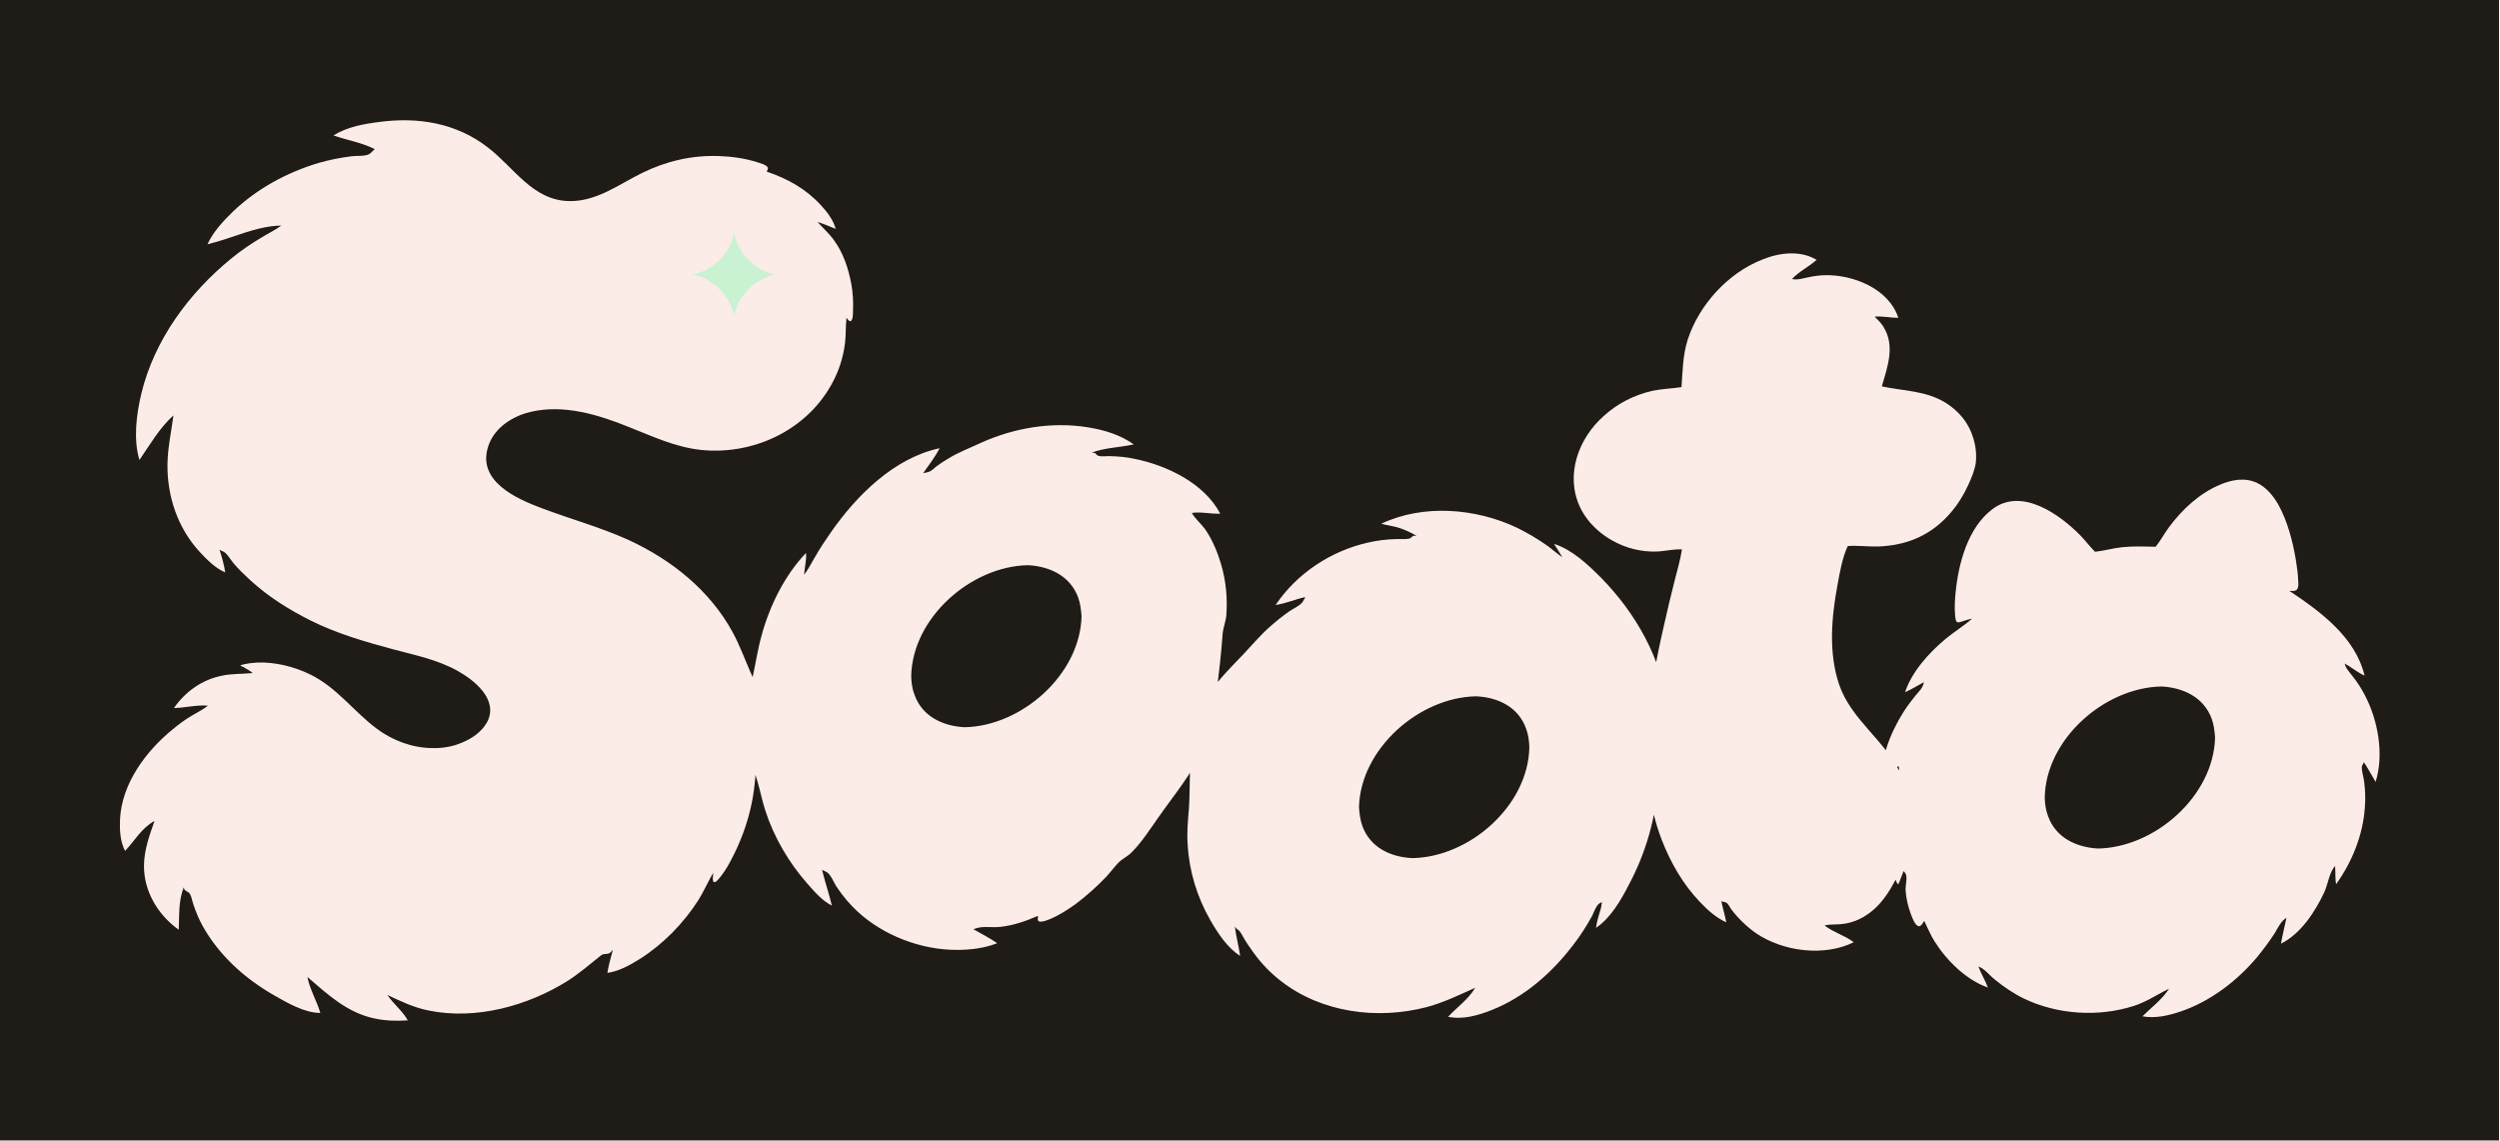
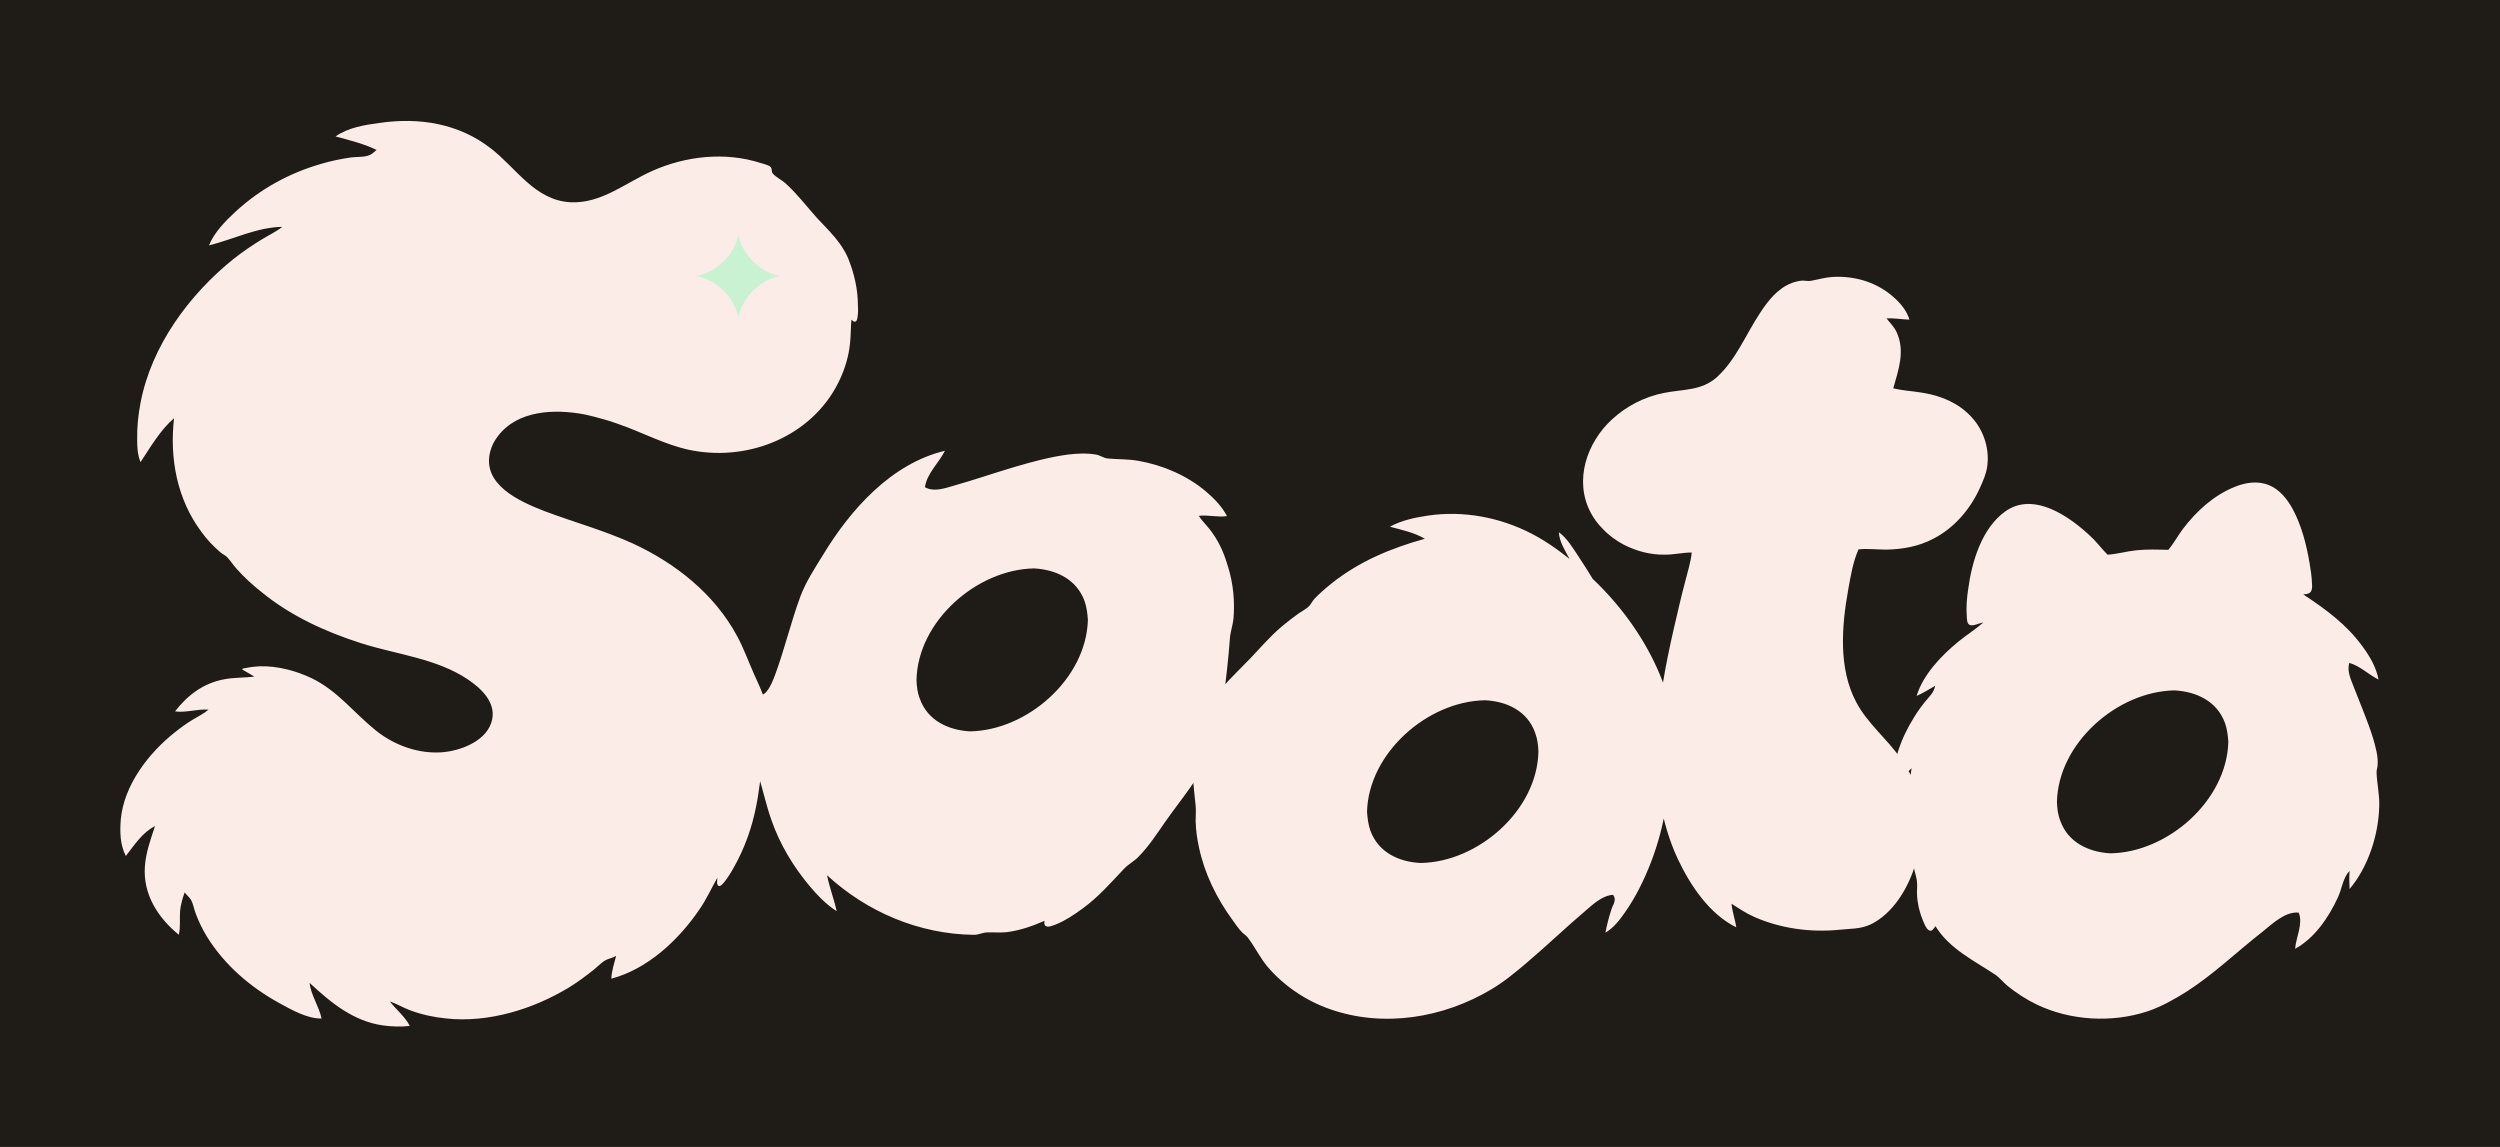
- <svg xmlns="http://www.w3.org/2000/svg" viewBox="39.9 51.8 1043.0 475.8">
-   <rect x="39.9" y="51.8" width="1043.0" height="475.8" rx="0.0" fill="#1f1b16" />
-   <path fill="#fbece8" fill-rule="nonzero" d="M337.6 415.9C335.4 419.6 333.7 423.6 331.4 427.3C325.2 437.0 316.6 445.8 306.9 451.9C302.8 454.5 298.2 457.0 293.4 457.7C293.9 454.4 294.9 451.2 295.7 448.0C295.1 448.6 294.8 449.3 293.9 449.6C292.6 450.0 291.8 449.5 290.6 450.5C286.1 454.1 281.7 457.9 276.7 461.1C260.0 471.5 238.5 477.4 218.9 473.4C212.7 472.2 207.3 469.6 201.6 466.9C204.1 470.7 207.9 473.5 210.1 477.5C205.4 477.8 200.8 477.7 196.2 476.7C184.8 474.3 176.7 466.7 168.2 459.4C169.2 464.6 172.1 469.3 173.6 474.4C167.1 474.4 160.0 470.3 154.4 467.1C142.0 460.0 131.3 450.4 124.3 437.8C122.8 435.0 121.6 432.1 120.6 429.1C120.1 427.7 119.9 426.0 119.2 424.8C118.7 423.9 118.0 423.9 117.3 423.3C116.7 422.9 116.8 422.7 116.6 422.0C114.3 427.8 114.8 433.5 114.5 439.7C105.8 433.5 99.8 423.5 100.0 412.7C100.1 406.3 102.3 400.2 104.4 394.3C98.9 397.3 96.2 402.5 92.1 406.8C90.0 402.7 89.8 398.1 90.0 393.6C90.7 378.7 100.9 365.0 112.2 355.9C114.6 353.9 117.2 352.0 119.9 350.4C122.2 349.0 124.6 347.9 126.7 346.2C121.9 345.8 117.2 347.1 112.5 347.2C117.3 340.3 124.2 335.4 132.5 333.7C136.8 332.8 141.1 333.0 145.4 332.6C144.3 331.7 142.9 330.9 141.5 330.1C141.4 330.1 140.2 329.5 140.2 329.4C140.2 329.3 141.9 328.9 142.0 328.9C143.8 328.5 145.6 328.3 147.5 328.2C154.9 328.0 162.6 329.9 169.2 333.1C180.4 338.5 187.4 348.5 197.0 355.7C203.6 360.7 211.9 363.8 220.2 363.9C223.6 364.0 226.9 363.6 230.1 362.6C234.0 361.3 237.9 359.4 240.8 356.3C241.8 355.3 242.7 354.0 243.4 352.7C247.8 343.5 237.9 335.6 230.9 331.7C222.7 327.1 213.5 325.2 204.4 322.8C192.5 319.6 180.6 316.2 169.6 310.7C160.4 306.1 151.8 300.7 144.3 293.8C141.8 291.5 139.4 289.2 137.3 286.7C136.0 285.2 134.5 282.2 132.6 281.7C132.0 281.5 131.8 281.2 131.5 281.1C132.5 284.1 133.4 287.3 133.9 290.6C129.8 288.9 126.3 285.3 123.3 282.1C114.1 272.2 109.6 258.8 109.8 245.4C109.9 238.5 111.4 231.9 112.3 225.1C106.5 230.3 102.5 237.3 98.1 243.7C95.5 235.1 96.8 224.7 98.9 216.0C104.3 193.6 118.8 174.0 136.5 159.6C140.5 156.3 144.8 153.4 149.2 150.8C151.9 149.1 154.8 147.8 157.3 145.9C146.5 146.1 136.9 151.3 126.5 153.7C128.8 148.6 133.1 144.0 137.1 140.1C147.2 130.5 159.5 123.8 172.8 119.8C177.3 118.5 181.9 117.6 186.5 117.0C188.6 116.7 192.1 117.1 194.0 116.1C194.8 115.6 195.7 114.5 196.3 114.0C190.7 111.2 184.7 110.3 179.1 108.3C184.6 104.8 191.7 103.5 198.1 102.7C214.4 100.5 230.3 103.1 243.5 113.3C254.5 121.7 262.3 135.6 277.7 135.7C289.1 135.8 298.2 128.7 308.0 123.9C318.0 119.0 328.8 116.5 339.9 116.9C345.2 117.1 350.6 117.8 355.7 119.4C356.7 119.8 360.2 120.5 360.4 122.0C360.4 122.6 360.1 122.8 359.9 123.4C368.7 126.4 376.2 130.5 382.6 137.5C385.2 140.3 387.7 143.6 388.7 147.3C386.2 146.3 383.7 145.2 381.1 144.4C383.4 147.0 386.1 149.3 388.1 152.2C391.9 157.4 394.0 163.9 395.2 170.2C395.9 174.0 396.1 177.8 395.9 181.7C395.9 182.5 396.0 185.7 394.7 185.8C394.2 185.8 393.5 184.7 393.2 184.4C392.8 187.8 393.0 191.4 392.6 194.8C392.0 199.6 390.7 204.4 388.7 208.7C378.9 230.2 355.4 241.9 332.4 239.5C321.6 238.3 312.4 233.9 302.5 230.0C289.7 224.8 275.0 220.3 261.1 223.7C253.3 225.6 245.6 230.7 243.4 238.9C239.6 252.7 255.3 259.8 265.7 263.7C277.8 268.3 290.4 271.7 302.3 277.1C320.1 285.3 336.2 298.1 345.7 315.6C348.5 320.7 350.5 326.2 352.8 331.5C355.3 337.2 358.1 342.7 358.7 349.0C359.4 356.2 357.2 363.6 356.2 370.7C356.1 371.2 356.0 370.8 355.8 371.3C355.2 372.8 355.2 375.0 355.1 376.7C354.8 379.9 354.4 383.0 353.8 386.1C352.1 394.9 348.9 403.5 344.6 411.4C343.4 413.7 341.9 416.0 340.2 418.1C339.8 418.5 338.7 420.1 337.9 419.8C337.0 419.5 337.6 416.6 337.6 415.9Z M376.3 282.5C376.6 285.4 375.7 288.5 375.5 291.6C377.3 289.3 378.6 286.6 380.1 284.1C382.1 280.6 384.3 277.3 386.6 274.0C397.3 258.6 413.1 242.8 432.1 238.8C430.2 242.4 427.4 246.1 425.2 249.2C425.9 249.0 427.2 248.9 427.9 248.5C428.9 248.1 429.8 247.1 430.7 246.4C432.3 245.2 434.0 244.1 435.7 243.1C439.9 240.5 444.7 238.7 449.2 236.6C463.1 230.3 478.9 227.6 494.1 230.1C500.8 231.2 507.5 233.2 513.1 237.2C507.3 238.5 501.3 238.5 495.6 240.6C496.0 240.8 496.4 240.6 496.9 240.8C497.5 241.2 497.6 241.8 498.4 242.0C499.9 242.4 501.9 242.0 503.4 242.1C506.7 242.2 510.1 242.5 513.3 243.2C526.9 245.9 542.5 253.4 549.2 266.1C545.2 266.3 541.2 265.2 537.3 265.8C538.8 268.3 541.1 270.2 542.9 272.6C545.9 277.0 548.0 282.0 549.5 287.1C551.6 294.0 552.3 301.7 551.7 308.9C551.4 311.4 550.4 313.7 550.2 316.2C549.6 324.4 548.7 332.4 547.6 340.6C546.5 348.5 545.3 356.4 542.2 363.8C537.4 374.8 529.6 383.8 522.9 393.5C519.6 398.2 516.3 403.3 512.2 407.4C510.6 409.1 508.4 410.0 506.7 411.7C504.9 413.6 503.3 415.8 501.5 417.7C497.6 421.8 493.3 425.6 488.8 429.0C485.4 431.4 481.9 433.7 478.0 435.3C476.7 435.8 472.4 437.6 473.1 434.7C473.2 434.2 473.0 434.3 473.1 433.9C468.0 436.1 462.9 437.9 457.3 438.5C453.5 438.9 449.5 437.9 446.2 439.5C449.2 441.2 453.1 443.2 456.1 445.3C450.8 447.4 444.9 448.1 439.2 448.1C424.3 448.1 408.6 442.1 397.7 432.0C394.5 429.0 391.7 425.7 389.3 422.1C388.0 420.3 386.9 417.1 385.2 415.8C384.6 415.4 383.6 415.0 383.0 414.7C384.2 419.7 385.9 424.6 387.1 429.6C383.2 427.7 379.9 423.9 377.0 420.6C369.1 411.7 362.8 400.9 359.2 389.6C358.0 385.8 357.2 381.8 356.1 378.0C354.1 371.2 351.5 364.3 350.9 357.2C350.3 349.5 352.5 341.9 354.0 334.5C355.3 328.4 356.2 322.4 357.9 316.4C361.3 304.2 367.5 291.7 376.3 282.5Z M584.7 300.9C580.5 301.8 576.5 303.6 572.3 304.2C581.1 291.1 595.3 281.7 610.7 278.2C614.6 277.3 618.5 276.8 622.6 276.7C624.3 276.6 626.4 276.9 628.1 276.5C628.8 276.3 629.0 275.8 629.7 275.4C630.2 275.2 630.6 275.4 631.1 275.3C628.6 273.9 625.9 272.6 623.1 271.8C620.9 271.2 618.6 270.9 616.4 270.3C633.9 262.0 655.9 263.8 673.1 272.0C677.4 274.1 681.6 276.6 685.6 279.4C687.8 281.0 689.8 282.8 692.0 284.3C690.9 282.4 689.6 280.5 688.5 278.7C696.2 281.2 702.6 287.3 708.2 292.9C722.6 307.6 733.4 326.5 735.9 347.2C736.5 352.6 736.9 358.1 736.6 363.6C736.5 366.5 736.3 369.5 735.1 372.1C734.2 369.7 733.4 367.5 731.8 365.6C731.9 369.8 732.2 373.9 731.9 378.1C731.1 392.8 726.8 407.6 719.9 420.6C716.5 427.2 712.2 434.8 706.0 438.9C706.4 436.0 707.3 433.4 708.1 430.6C708.3 429.9 708.3 428.3 708.8 427.7C709.1 427.4 708.5 428.3 709.0 428.1C708.5 428.3 708.0 428.3 707.6 428.6C706.0 429.5 705.1 432.6 704.3 434.1C702.0 438.2 699.5 442.2 696.6 445.9C687.9 457.4 676.3 467.7 662.7 473.1C657.0 475.4 650.4 477.3 644.3 476.0C648.1 471.9 652.7 468.8 655.6 463.9C648.9 466.9 642.4 470.1 635.2 472.0C614.7 477.3 591.4 474.3 574.4 461.0C569.9 457.5 566.0 453.4 562.7 448.7C561.5 447.0 560.2 445.2 559.1 443.3C558.2 441.8 557.7 440.3 556.2 439.4C555.7 439.1 555.7 438.7 555.3 438.4C555.8 442.5 556.9 446.5 557.5 450.6C552.1 447.2 548.1 441.0 545.0 435.6C539.5 426.0 536.2 415.2 535.6 404.2C535.2 399.2 535.7 394.3 536.1 389.3C536.4 384.9 536.4 380.6 536.5 376.3C536.8 363.5 537.4 351.2 545.0 340.4C549.1 334.7 554.0 329.8 558.9 324.7C562.6 320.8 565.9 316.8 570.0 313.2C572.5 311.0 575.1 308.9 577.8 307.0C579.4 305.8 582.4 304.6 583.5 303.0C583.9 302.4 584.4 301.5 584.7 300.9Z M798.1 160.2C794.9 163.1 790.8 165.0 787.8 168.2C790.2 168.7 792.0 168.0 794.5 167.5C796.8 167.0 799.1 166.7 801.4 166.6C813.3 166.3 828.2 172.2 832.2 184.4C828.8 184.4 825.6 183.6 822.3 183.9C823.6 185.2 824.9 186.4 825.9 188.0C831.0 196.0 827.7 204.8 825.3 213.0C834.6 215.0 843.8 214.7 852.2 220.0C854.7 221.6 857.0 223.6 858.9 225.9C863.2 231.2 865.3 238.3 864.5 245.1C864.0 248.2 862.7 251.2 861.4 254.1C857.6 262.5 851.3 270.2 843.2 274.7C837.2 278.1 830.4 279.6 823.5 279.8C819.4 279.9 815.2 279.3 811.1 279.6C808.8 284.5 807.8 290.5 806.8 295.9C804.3 309.3 803.0 324.2 807.5 337.4C812.4 351.8 826.1 360.3 832.7 373.7C833.7 375.7 834.9 378.1 835.0 380.3C835.0 381.5 834.2 382.6 834.4 383.7C834.5 385.0 835.2 386.3 835.5 387.6C836.2 390.0 836.6 392.5 836.7 395.0C836.9 404.6 834.0 414.3 829.0 422.5C826.4 426.8 823.2 430.8 819.0 433.5C815.9 435.6 812.4 436.9 808.8 437.3C806.3 437.6 803.8 437.3 801.4 437.9C805.1 440.8 809.8 442.0 813.6 444.9C801.2 451.0 784.2 448.8 772.9 441.2C769.0 438.5 765.4 435.0 762.5 431.2C761.9 430.4 761.3 428.9 760.4 428.4C759.6 427.9 757.6 428.2 757.8 426.7C757.9 426.3 757.9 427.3 758.3 427.6C758.9 430.6 759.8 433.6 760.4 436.6C756.2 434.7 752.6 431.5 749.4 428.1C742.4 420.8 737.2 411.8 733.5 402.3C722.6 374.1 727.7 341.8 734.3 313.1C735.7 306.8 737.2 300.5 738.8 294.2C739.9 289.8 741.2 285.5 741.9 281.0C738.5 280.8 734.8 281.8 731.2 281.9C724.9 282.1 718.5 280.5 713.0 277.4C709.5 275.5 706.4 273.0 703.7 270.0C702.0 268.0 700.4 265.7 699.3 263.3C693.1 249.9 698.7 234.7 709.2 225.4C715.0 220.1 722.1 216.5 729.8 214.8C733.8 214.0 737.8 213.9 741.7 213.3C742.2 206.5 742.2 200.1 744.3 193.5C749.0 179.0 761.1 165.7 775.4 160.1C782.5 157.2 791.2 156.1 798.1 160.2Z M995.4 298.3C1008.4 307.0 1022.9 317.5 1026.8 333.7C1024.6 332.7 1022.5 331.1 1020.3 329.7C1019.6 329.2 1018.4 328.7 1017.8 328.1C1016.8 327.1 1018.2 328.3 1018.4 328.0C1018.7 330.5 1020.2 331.8 1021.7 333.8C1023.7 336.3 1025.4 338.9 1026.9 341.8C1032.4 352.3 1035.0 366.5 1031.4 378.0C1029.6 375.0 1028.0 371.9 1026.0 369.0C1026.1 369.4 1026.7 369.2 1026.4 370.1C1026.3 370.6 1025.8 370.8 1025.7 371.4C1025.4 373.2 1026.4 375.9 1026.6 377.8C1027.1 381.4 1027.2 385.1 1026.9 388.8C1026.1 400.2 1021.6 411.4 1014.9 420.7C1014.5 418.5 1014.7 415.9 1014.5 413.6C1014.4 413.1 1014.6 413.4 1014.7 412.9C1012.1 415.4 1011.6 420.5 1010.0 424.0C1006.2 432.1 1000.2 441.4 991.9 445.5C992.5 441.9 993.5 438.2 994.2 434.7C991.9 436.1 990.8 438.6 989.3 441.1C987.1 444.5 984.7 447.7 982.2 450.8C973.9 460.8 962.5 469.6 950.0 473.8C945.0 475.5 939.3 476.8 934.1 475.8C937.9 472.0 942.2 468.9 945.2 464.3C940.2 466.7 935.8 469.8 930.4 471.5C915.6 476.2 898.6 475.1 884.6 468.4C880.3 466.3 876.2 463.5 872.5 460.5C870.1 458.6 868.3 456.0 865.6 455.0C866.5 457.5 868.5 460.9 869.6 463.8C860.6 460.7 852.3 452.5 847.3 444.5C845.6 441.8 844.4 438.8 843.0 436.0C842.7 436.4 841.8 438.2 841.0 438.2C839.2 438.4 837.9 434.3 837.4 433.1C836.2 429.8 835.4 426.4 835.2 422.9C835.2 421.1 836.0 418.0 835.3 416.4C835.1 416.0 834.7 415.6 834.4 415.2C833.9 416.5 833.3 418.0 832.8 419.3C832.7 419.5 832.3 420.6 832.1 420.7C831.8 420.8 831.1 418.9 831.0 418.7C830.1 416.5 829.5 414.3 828.9 412.0C826.7 402.7 826.5 392.6 828.9 383.3C829.5 381.0 830.2 378.8 831.1 376.6C831.6 375.5 832.4 374.1 832.5 372.9C832.6 372.2 832.3 371.6 832.1 371.0C832.5 371.1 832.9 370.3 832.7 370.7C832.3 371.5 830.9 372.5 830.3 373.2C828.5 375.1 827.1 377.3 825.4 379.3C824.4 368.7 828.7 357.9 834.2 349.1C835.7 346.7 837.4 344.4 839.2 342.2C840.9 340.1 842.6 338.8 842.9 336.1C842.5 336.4 843.1 336.3 842.7 336.5C840.1 337.9 837.5 339.5 835.0 340.6C837.9 331.9 845.1 324.0 852.1 318.2C855.6 315.3 859.6 312.9 863.0 309.9C861.5 310.2 860.1 310.6 858.7 311.1C858.1 311.2 857.3 311.7 856.7 311.3C856.0 310.9 856.0 309.2 855.9 308.5C855.6 305.4 855.8 302.1 856.1 299.0C857.3 286.9 861.2 271.9 871.5 264.2C883.7 255.0 899.6 266.4 908.3 275.3C910.4 277.5 912.2 279.9 914.3 282.0C918.1 281.6 921.8 280.5 925.6 280.1C930.3 279.6 934.9 279.8 939.6 279.9C941.7 277.3 943.2 274.4 945.2 271.7C950.7 264.3 957.9 257.6 966.5 254.0C971.4 251.9 977.0 250.9 982.0 253.3C985.9 255.2 988.8 258.8 990.9 262.5C994.7 269.5 996.8 277.6 998.1 285.3C998.6 288.3 999.0 291.3 999.1 294.3C999.2 295.3 999.3 296.8 998.6 297.7C997.8 298.6 996.5 298.3 995.4 298.3Z M442.4 355.2C466.2 354.8 490.7 333.3 491.3 308.9C491.1 306.2 490.8 303.6 489.9 301.1C486.6 292.1 478.1 288.1 469.0 287.6C445.2 288.0 420.7 309.5 420.2 333.9C420.3 336.6 420.6 339.2 421.6 341.7C424.8 350.7 433.4 354.7 442.4 355.2Z M629.4 409.8C653.2 409.4 677.7 388.0 678.2 363.6C678.1 360.9 677.8 358.3 676.8 355.7C673.6 346.7 665.0 342.7 656.0 342.3C632.2 342.7 607.7 364.2 607.1 388.6C607.3 391.2 607.6 393.9 608.5 396.4C611.8 405.4 620.3 409.4 629.4 409.8Z M915.5 405.8C939.3 405.4 963.8 383.9 964.4 359.5C964.2 356.8 963.9 354.2 963.0 351.7C959.7 342.7 951.2 338.7 942.1 338.2C918.3 338.6 893.8 360.1 893.3 384.5C893.4 387.2 893.7 389.8 894.7 392.3C897.9 401.3 906.5 405.3 915.5 405.8Z" />
+ <svg xmlns="http://www.w3.org/2000/svg" viewBox="40.0 51.8 1037.1 475.8">
+   <rect x="40.0" y="51.8" width="1037.1" height="475.8" rx="0.0" fill="#1f1b16" />
+   <path fill="#fbece8" fill-rule="nonzero" d="M337.6 415.9C335.1 420.3 333.1 424.8 330.2 429.0C321.6 441.7 308.7 453.8 293.6 457.8C293.7 454.7 294.8 451.5 295.6 448.3C294.1 449.3 292.4 449.4 290.9 450.3C289.3 451.3 287.8 452.9 286.3 454.1C283.0 456.7 279.7 459.2 276.1 461.4C261.3 470.4 242.7 476.2 225.1 474.3C220.0 473.8 214.9 472.7 210.1 470.9C207.2 469.8 204.5 468.2 201.7 467.2C204.3 470.6 208.1 473.6 210.0 477.4C206.3 477.8 202.6 477.7 199.0 477.2C186.6 475.5 177.2 467.7 168.4 459.5C169.0 464.6 172.3 469.2 173.4 474.3C167.7 474.5 161.1 470.8 156.0 468.0C143.8 461.3 133.2 452.2 125.8 440.3C124.0 437.3 122.4 434.1 121.2 430.8C120.5 429.0 120.2 426.9 119.3 425.2C118.6 424.0 117.4 423.1 116.6 422.0C115.7 424.5 115.0 427.0 114.7 429.7C114.5 433.0 114.9 436.3 114.2 439.6C105.5 432.5 99.3 422.8 100.1 411.3C100.5 405.4 102.5 400.0 104.3 394.5C99.0 397.2 95.8 402.3 92.2 406.9C89.8 402.3 89.7 396.9 90.1 391.8C91.4 377.5 101.6 364.3 112.4 355.7C114.9 353.7 117.5 351.8 120.2 350.2C122.4 348.9 124.6 347.8 126.5 346.2C121.9 345.8 117.0 347.6 112.6 346.9C117.9 340.1 124.4 335.2 133.0 333.6C137.1 332.8 141.3 333.0 145.5 332.5C144.3 331.7 143.0 331.0 141.8 330.3C141.6 330.1 140.5 329.7 140.5 329.4C140.5 329.1 142.0 328.9 142.2 328.9C144.0 328.5 145.8 328.3 147.7 328.2C155.1 328.0 162.7 330.0 169.4 333.2C180.1 338.4 187.0 347.7 196.0 354.9C203.5 360.9 213.3 364.5 223.0 363.9C231.0 363.4 242.5 359.1 244.2 350.1C245.6 342.9 239.4 337.2 234.0 333.6C221.0 324.9 204.4 323.3 189.7 318.6C175.0 313.9 160.6 307.3 148.6 297.5C144.8 294.5 141.2 291.2 138.0 287.6C136.7 286.1 135.6 284.4 134.2 282.9C133.4 282.1 132.3 281.7 131.4 280.9C128.5 278.4 125.8 275.6 123.6 272.5C113.4 258.9 110.3 241.9 112.2 225.3C106.4 230.3 102.5 237.2 98.3 243.5C97.1 240.6 96.9 237.5 96.9 234.3C96.8 229.2 97.3 224.0 98.3 218.9C102.8 195.3 118.4 174.1 136.9 159.2C140.7 156.2 144.7 153.5 148.8 151.0C151.6 149.3 154.6 147.9 157.1 145.9C146.4 146.1 136.8 151.1 126.7 153.6C128.8 148.3 133.5 143.5 137.6 139.7C147.9 130.2 160.1 123.5 173.5 119.7C177.5 118.5 181.6 117.7 185.7 117.1C188.2 116.8 191.4 117.1 193.6 116.0C194.6 115.5 195.4 114.7 196.2 114.0C190.7 111.3 185.0 110.0 179.2 108.4C184.2 104.8 191.3 103.6 197.4 102.8C214.0 100.4 230.4 103.0 243.8 113.5C254.3 121.7 261.9 134.8 276.5 135.7C289.4 136.4 299.5 127.6 310.6 122.7C324.5 116.5 340.8 114.7 355.5 119.4C356.6 119.8 358.9 120.2 359.7 121.1C360.4 121.9 359.9 123.0 360.6 123.8C362.0 125.4 364.2 126.4 365.8 127.8C370.6 132.1 374.6 137.4 378.9 142.2C383.9 147.6 389.0 152.2 391.9 159.1C394.4 165.3 395.9 171.9 395.9 178.6C396.0 180.2 396.0 181.9 395.7 183.6C395.6 184.1 395.5 185.0 394.8 185.2C394.1 185.5 393.7 184.7 393.2 184.4C392.9 187.7 393.0 191.1 392.6 194.4C392.1 199.3 390.7 204.2 388.6 208.8C378.5 231.2 353.5 242.5 329.8 239.1C319.4 237.7 310.3 233.0 300.6 229.2C297.3 228.0 294.0 226.7 290.6 225.8C287.9 225.0 285.2 224.3 282.4 223.7C270.1 221.4 254.7 221.9 246.5 232.8C245.1 234.6 244.0 236.7 243.4 239.0C239.7 252.8 255.5 259.8 265.8 263.8C278.0 268.4 290.5 271.8 302.4 277.2C320.2 285.4 336.4 298.2 345.8 315.7C348.5 320.7 350.4 326.0 352.7 331.2C355.2 336.8 358.0 342.4 358.7 348.6C359.3 354.8 357.6 361.0 356.6 367.0C355.5 373.4 355.0 379.9 353.7 386.2C352.0 395.0 348.9 403.7 344.5 411.5C343.3 413.7 342.0 415.8 340.4 417.8C339.9 418.3 338.9 419.7 338.1 419.3C337.1 418.9 337.6 416.6 337.6 415.9Z M353.4 337.0C353.9 337.8 354.7 339.8 355.9 340.0C356.8 340.1 357.9 338.9 358.3 338.3C359.8 336.4 360.7 333.9 361.6 331.6C365.5 321.0 368.1 309.9 372.0 299.3C374.3 293.2 377.9 287.7 381.3 282.2C392.7 263.3 409.7 244.1 432.0 238.8C429.5 243.8 424.5 248.2 423.7 253.9C427.3 256.0 431.8 254.4 435.6 253.3C444.1 250.9 452.5 248.0 460.9 245.5C468.1 243.4 475.4 241.4 482.8 240.4C486.8 239.9 490.9 239.7 494.8 240.4C496.4 240.7 497.8 241.8 499.5 242.0C503.8 242.4 508.1 242.2 512.4 243.0C522.5 244.8 532.5 249.1 540.3 255.7C543.8 258.7 546.9 261.9 549.0 265.9C545.2 266.5 541.2 265.3 537.3 265.8C539.0 268.4 541.4 270.5 543.1 273.1C546.1 277.3 548.1 282.2 549.5 287.1C551.6 293.9 552.3 301.3 551.7 308.4C551.4 311.3 550.4 313.9 550.2 316.8C549.6 324.9 548.7 333.0 547.6 341.1C546.6 348.9 545.3 356.7 542.2 363.9C537.6 374.6 530.0 383.3 523.4 392.7C520.0 397.6 516.7 402.7 512.5 407.0C510.7 409.0 508.2 410.2 506.4 412.1C500.8 418.0 495.7 423.9 489.1 428.7C485.7 431.2 482.0 433.7 478.0 435.3C476.9 435.7 474.2 437.0 473.4 435.5C473.1 435.0 473.3 434.3 473.3 433.8C468.2 436.0 463.2 437.8 457.6 438.5C454.9 438.8 452.3 438.5 449.6 438.6C447.6 438.6 445.9 439.7 443.8 439.6C421.2 439.3 399.6 430.1 383.1 414.9C384.1 420.0 386.0 424.8 387.1 429.8C382.7 427.0 379.1 423.2 375.8 419.3C369.1 411.3 363.5 402.0 360.1 392.2C358.0 386.4 356.7 380.3 354.9 374.4C352.7 367.0 348.2 359.3 348.4 351.5C348.5 346.2 350.9 341.4 353.4 337.0Z M631.1 275.3C626.4 272.6 621.7 271.7 616.6 270.3C621.3 267.7 626.9 266.5 632.3 265.7C647.0 263.5 662.3 266.4 675.4 273.2C682.4 276.8 688.7 281.6 694.7 286.6C718.9 306.7 737.6 338.0 735.4 370.3C730.8 363.0 727.3 354.7 723.3 347.0C715.7 332.0 708.0 317.0 700.4 302.0C697.2 295.8 694.0 289.6 690.9 283.3C689.1 279.9 686.8 276.3 686.7 272.6C690.1 275.1 692.4 279.0 694.8 282.6C699.3 289.4 703.5 296.4 707.5 303.5C713.8 314.9 719.7 326.5 724.6 338.5C727.5 345.8 730.2 353.3 731.3 361.0C733.7 377.3 730.7 394.3 724.9 409.5C722.0 416.9 718.6 423.9 714.1 430.3C711.9 433.5 709.3 436.8 706.0 438.7C706.6 435.4 707.5 432.1 708.5 429.0C709.0 427.3 710.1 426.2 709.8 424.3C709.7 423.8 709.3 423.4 709.2 423.0C704.6 423.3 700.8 427.0 697.4 429.9C689.4 436.7 681.8 444.0 673.8 450.8C669.0 454.9 664.1 459.0 658.7 462.2C638.8 474.1 614.0 478.2 591.9 470.5C581.8 467.0 572.6 460.8 565.7 452.7C562.6 448.9 560.5 444.5 557.6 440.7C557.0 439.9 556.1 439.4 555.4 438.7C553.9 437.2 552.6 435.3 551.4 433.6C544.8 424.6 539.7 414.3 537.4 403.4C536.6 399.8 536.1 396.2 536.0 392.5C536.0 390.4 536.2 388.2 536.0 386.0C534.8 374.7 533.2 362.3 537.6 351.4C541.9 340.9 550.9 333.0 558.6 325.0C562.9 320.5 566.8 315.9 571.6 311.8C573.9 309.9 576.3 308.0 578.7 306.3C580.0 305.4 581.6 304.6 582.8 303.5C583.8 302.6 584.3 301.3 585.2 300.3C587.4 298.0 589.8 295.9 592.3 293.9C603.8 284.7 617.0 279.2 631.1 275.3Z M832.1 184.4C828.9 184.3 825.8 183.7 822.6 183.9C824.0 185.7 825.8 187.4 826.8 189.6C830.4 197.5 827.6 205.1 825.4 212.9C829.1 213.8 832.9 214.0 836.7 214.6C842.3 215.4 847.9 217.2 852.6 220.3C855.0 221.9 857.1 223.8 858.9 226.0C863.2 231.3 865.3 238.3 864.4 245.1C864.0 248.3 862.7 251.2 861.4 254.1C857.4 263.0 850.6 271.0 841.8 275.4C835.9 278.5 829.1 279.7 822.5 279.8C818.6 279.8 814.8 279.3 811.0 279.7C808.7 284.8 807.7 290.9 806.7 296.5C804.0 311.5 802.6 329.1 810.0 343.0C814.7 352.0 822.8 358.2 828.5 366.5C831.0 370.2 833.8 374.6 834.7 379.0C835.1 380.9 834.2 382.6 834.6 384.5C835.3 388.3 836.6 391.7 836.7 395.7C836.7 401.0 835.7 406.4 834.2 411.5C831.3 420.7 825.1 430.8 816.2 435.2C811.8 437.3 807.7 437.0 803.0 437.5C791.2 438.7 778.7 437.0 767.8 432.2C764.4 430.7 761.4 428.7 758.3 426.7C758.6 430.0 759.8 433.3 760.3 436.5C749.1 431.0 741.2 419.1 736.0 408.1C722.0 378.0 727.3 343.1 734.5 312.0C736.0 305.6 737.4 299.3 739.1 293.0C740.1 289.0 741.4 285.0 741.8 281.0C738.1 281.0 734.5 281.9 730.8 281.9C724.8 282.0 718.9 280.5 713.5 277.7C710.3 276.0 707.3 273.8 704.8 271.1C702.8 269.1 701.1 266.8 699.8 264.3C692.9 251.0 698.3 235.4 708.7 225.8C714.8 220.2 722.2 216.4 730.3 214.8C738.2 213.2 745.9 214.0 752.3 208.2C760.2 201.0 764.3 190.4 770.1 181.7C773.4 176.6 777.5 171.4 783.3 169.2C784.7 168.7 786.2 168.3 787.7 168.2C788.9 168.2 790.0 168.5 791.2 168.3C794.1 167.8 797.0 166.9 800.0 166.7C809.4 166.1 818.8 168.9 825.8 175.3C828.6 177.8 831.1 180.9 832.1 184.4Z M995.5 298.4C1004.9 304.6 1013.4 310.8 1020.1 320.0C1023.1 324.1 1025.8 328.7 1026.7 333.7C1022.5 331.6 1019.1 328.1 1014.6 326.8C1013.5 330.2 1015.3 333.8 1016.6 337.2C1019.3 344.2 1022.3 351.1 1024.5 358.2C1025.5 361.8 1026.7 365.8 1026.3 369.5C1026.2 370.6 1025.8 371.4 1025.9 372.5C1026.1 377.2 1027.2 381.7 1027.0 386.4C1026.7 398.2 1022.4 411.5 1014.7 420.6C1014.6 418.1 1014.5 415.6 1014.7 413.1C1011.9 415.9 1011.5 420.7 1009.8 424.2C1006.0 432.4 1000.2 441.0 992.1 445.4C992.5 440.5 995.5 435.0 993.6 430.4C988.1 429.8 982.7 435.0 978.6 438.3C968.1 446.5 958.4 455.9 947.2 463.1C942.1 466.3 936.5 469.5 930.7 471.4C916.0 476.2 898.8 475.2 884.9 468.5C880.5 466.4 876.4 463.7 872.7 460.7C870.9 459.2 869.4 457.2 867.5 456.0C858.6 450.1 848.7 445.4 842.9 436.0C842.6 436.5 841.8 437.7 841.1 437.9C839.6 438.1 838.6 435.8 838.2 434.8C836.6 431.3 835.6 427.5 835.3 423.7C835.1 421.6 835.5 419.3 835.2 417.2C835.0 415.4 834.3 413.7 834.0 411.9C832.0 398.1 830.8 384.3 833.0 370.5C830.1 373.1 828.0 376.4 825.4 379.2C824.6 368.7 828.5 358.2 834.0 349.4C835.4 347.1 836.9 345.0 838.6 342.9C840.4 340.7 842.2 339.2 842.8 336.3C840.3 337.8 837.7 339.3 835.1 340.5C837.7 331.7 845.5 323.6 852.5 317.9C855.8 315.2 859.5 312.9 862.8 310.0C861.4 310.2 858.6 311.6 857.3 311.1C855.9 310.7 856.0 308.7 855.9 307.6C855.6 303.8 855.9 299.9 856.5 296.1C858.0 284.8 862.1 271.0 871.8 264.0C882.4 256.4 895.3 264.1 903.8 271.2C905.5 272.6 907.1 274.1 908.6 275.6C910.6 277.7 912.3 279.9 914.3 281.9C918.2 281.7 922.1 280.5 926.1 280.1C930.6 279.6 935.0 279.8 939.5 279.9C941.8 277.2 943.4 274.1 945.5 271.3C951.1 263.9 958.3 257.3 967.0 253.8C971.6 251.9 976.8 251.1 981.6 253.2C985.7 255.0 988.7 258.7 990.9 262.6C994.7 269.5 996.8 277.6 998.1 285.4C998.6 288.2 999.0 291.0 999.1 293.8C999.2 295.0 999.3 296.7 998.3 297.6C997.5 298.3 996.5 298.2 995.5 298.4Z M442.4 355.2C466.2 354.8 490.7 333.3 491.3 308.9C491.1 306.2 490.8 303.6 489.9 301.1C486.6 292.1 478.1 288.1 469.0 287.6C445.2 288.0 420.7 309.5 420.2 333.9C420.3 336.6 420.6 339.2 421.6 341.7C424.8 350.7 433.4 354.7 442.4 355.2Z M629.4 409.8C653.2 409.4 677.7 388.0 678.2 363.6C678.1 360.9 677.8 358.3 676.8 355.7C673.6 346.7 665.0 342.7 656.0 342.3C632.2 342.7 607.7 364.2 607.1 388.6C607.3 391.2 607.6 393.9 608.5 396.4C611.8 405.4 620.3 409.4 629.4 409.8Z M915.5 405.8C939.3 405.4 963.8 383.9 964.4 359.5C964.2 356.8 963.9 354.2 963.0 351.7C959.7 342.7 951.2 338.7 942.1 338.2C918.3 338.6 893.8 360.1 893.3 384.5C893.4 387.2 893.7 389.8 894.7 392.3C897.9 401.3 906.5 405.3 915.5 405.8Z" />
  <path fill="#c9f2d3" d="M363.6 166.3C355.2 167.9 347.9 175.2 346.3 183.6C344.7 175.2 337.4 167.9 329.0 166.3C337.4 164.7 344.7 157.5 346.3 149.0C347.9 157.5 355.2 164.7 363.6 166.3Z" />
</svg>
